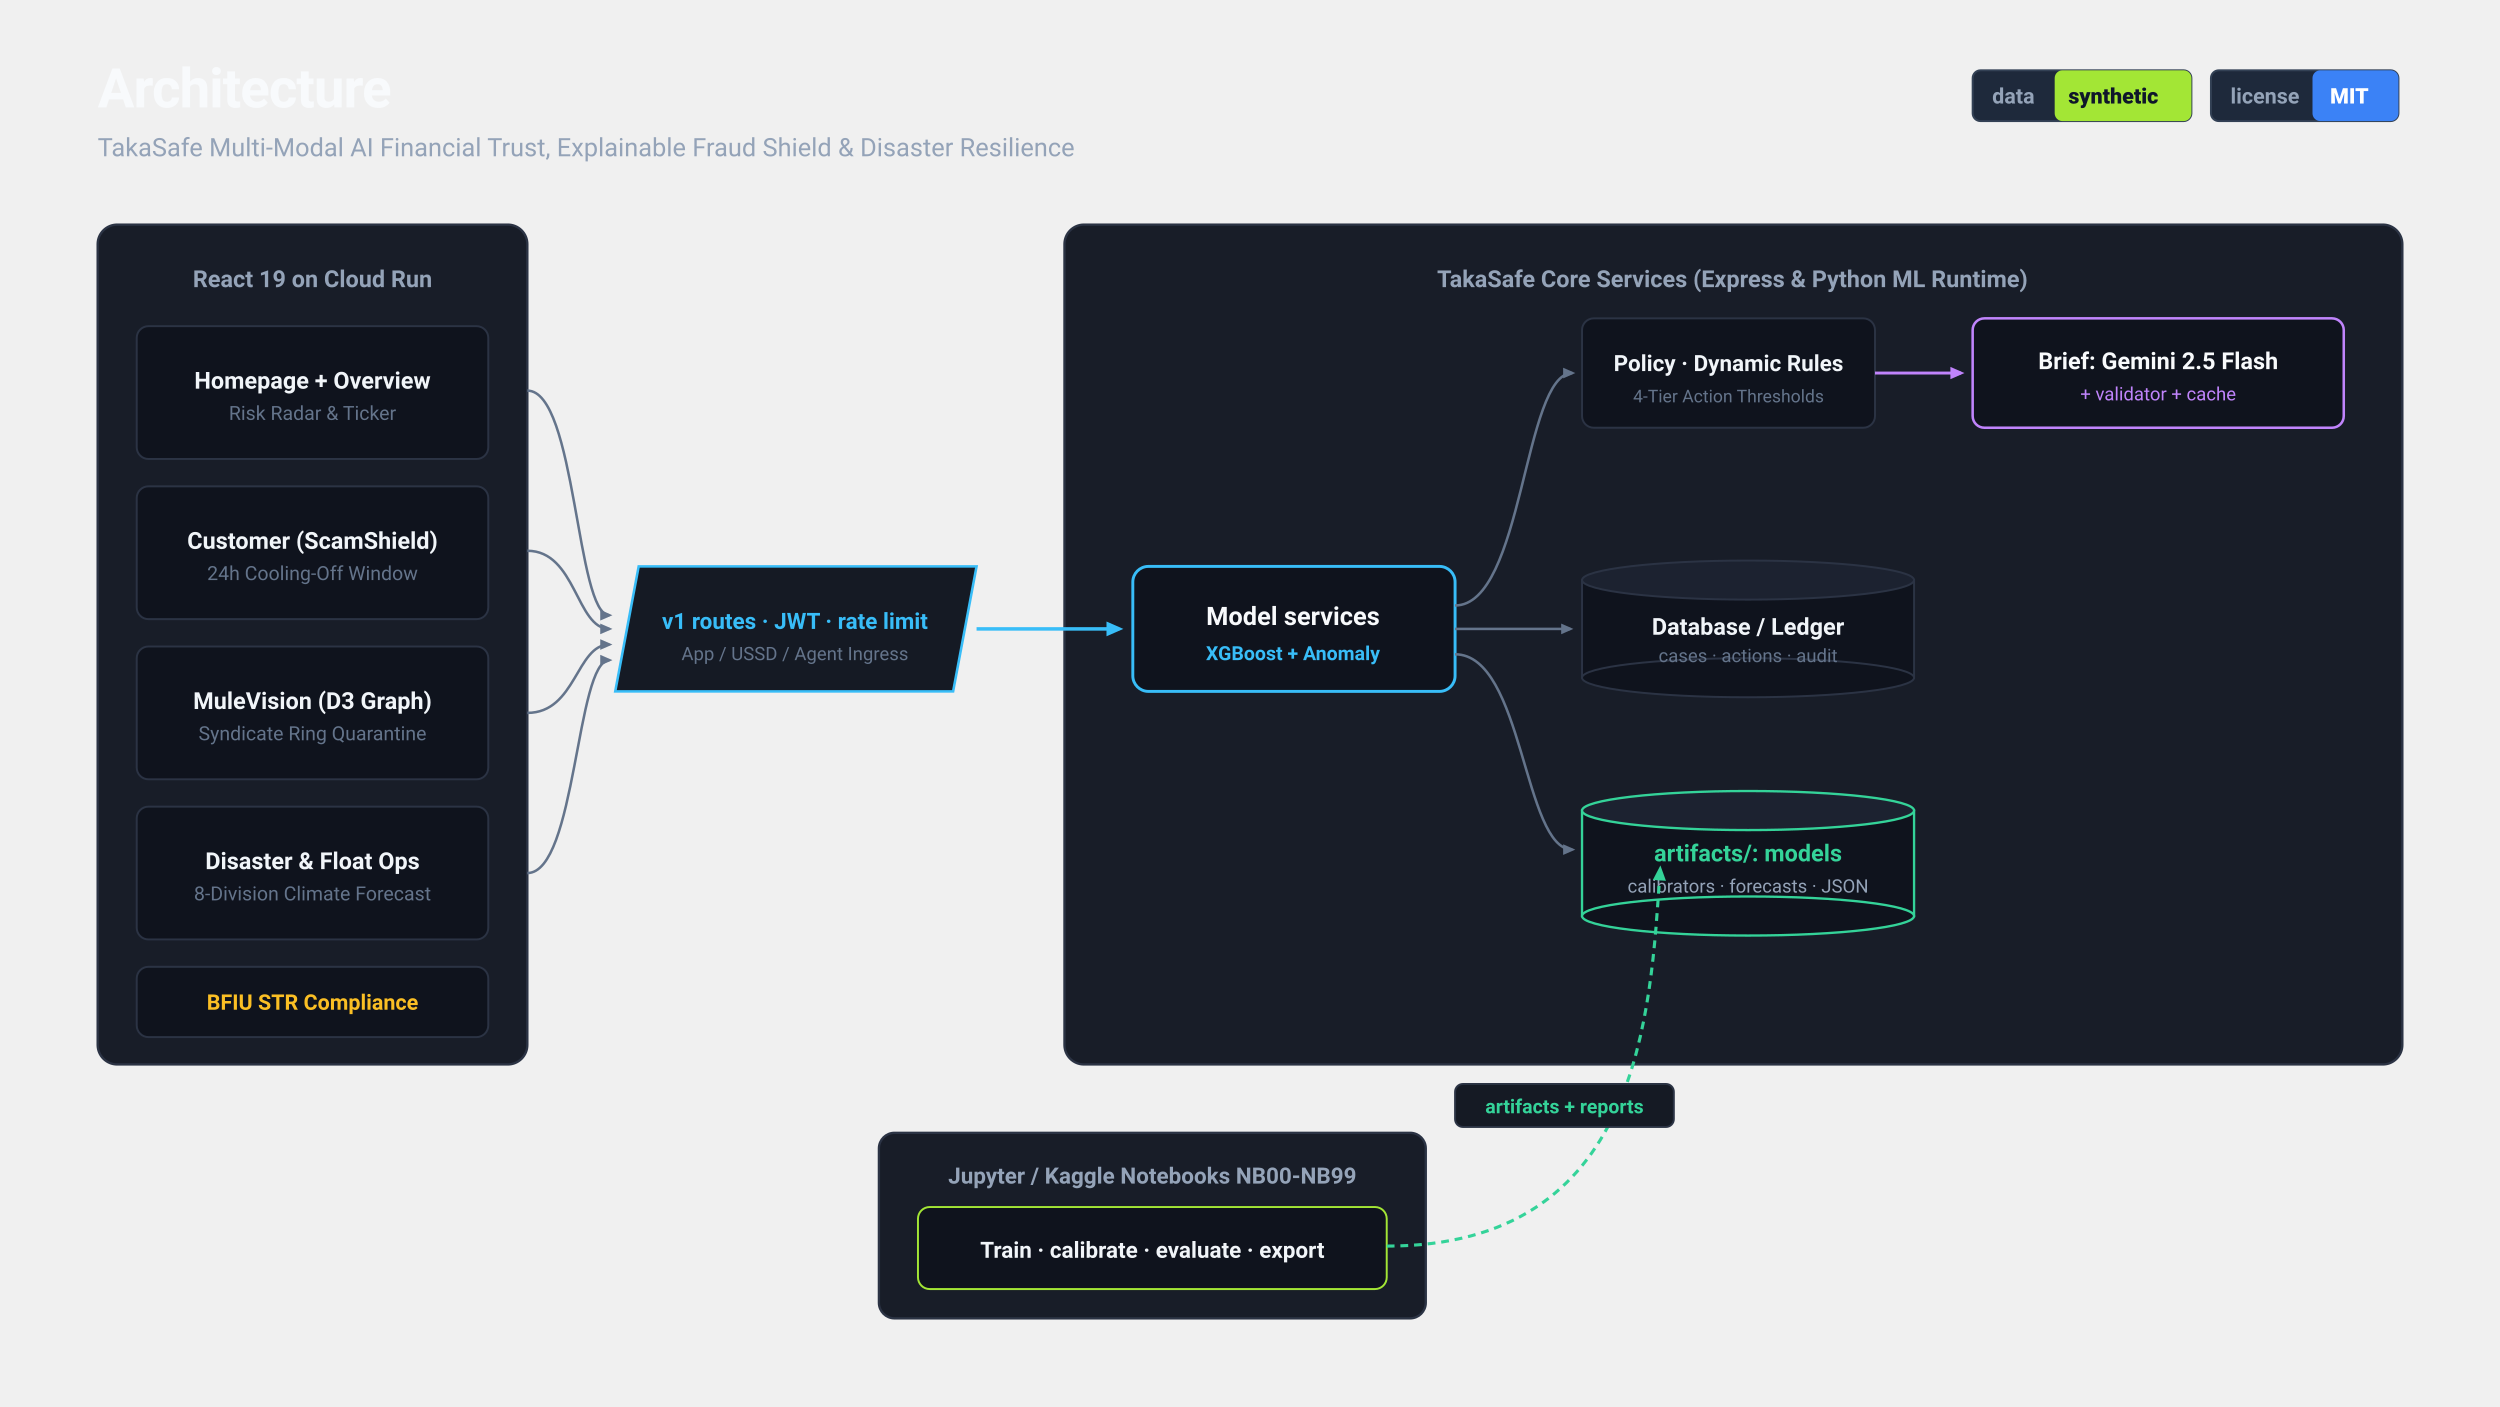
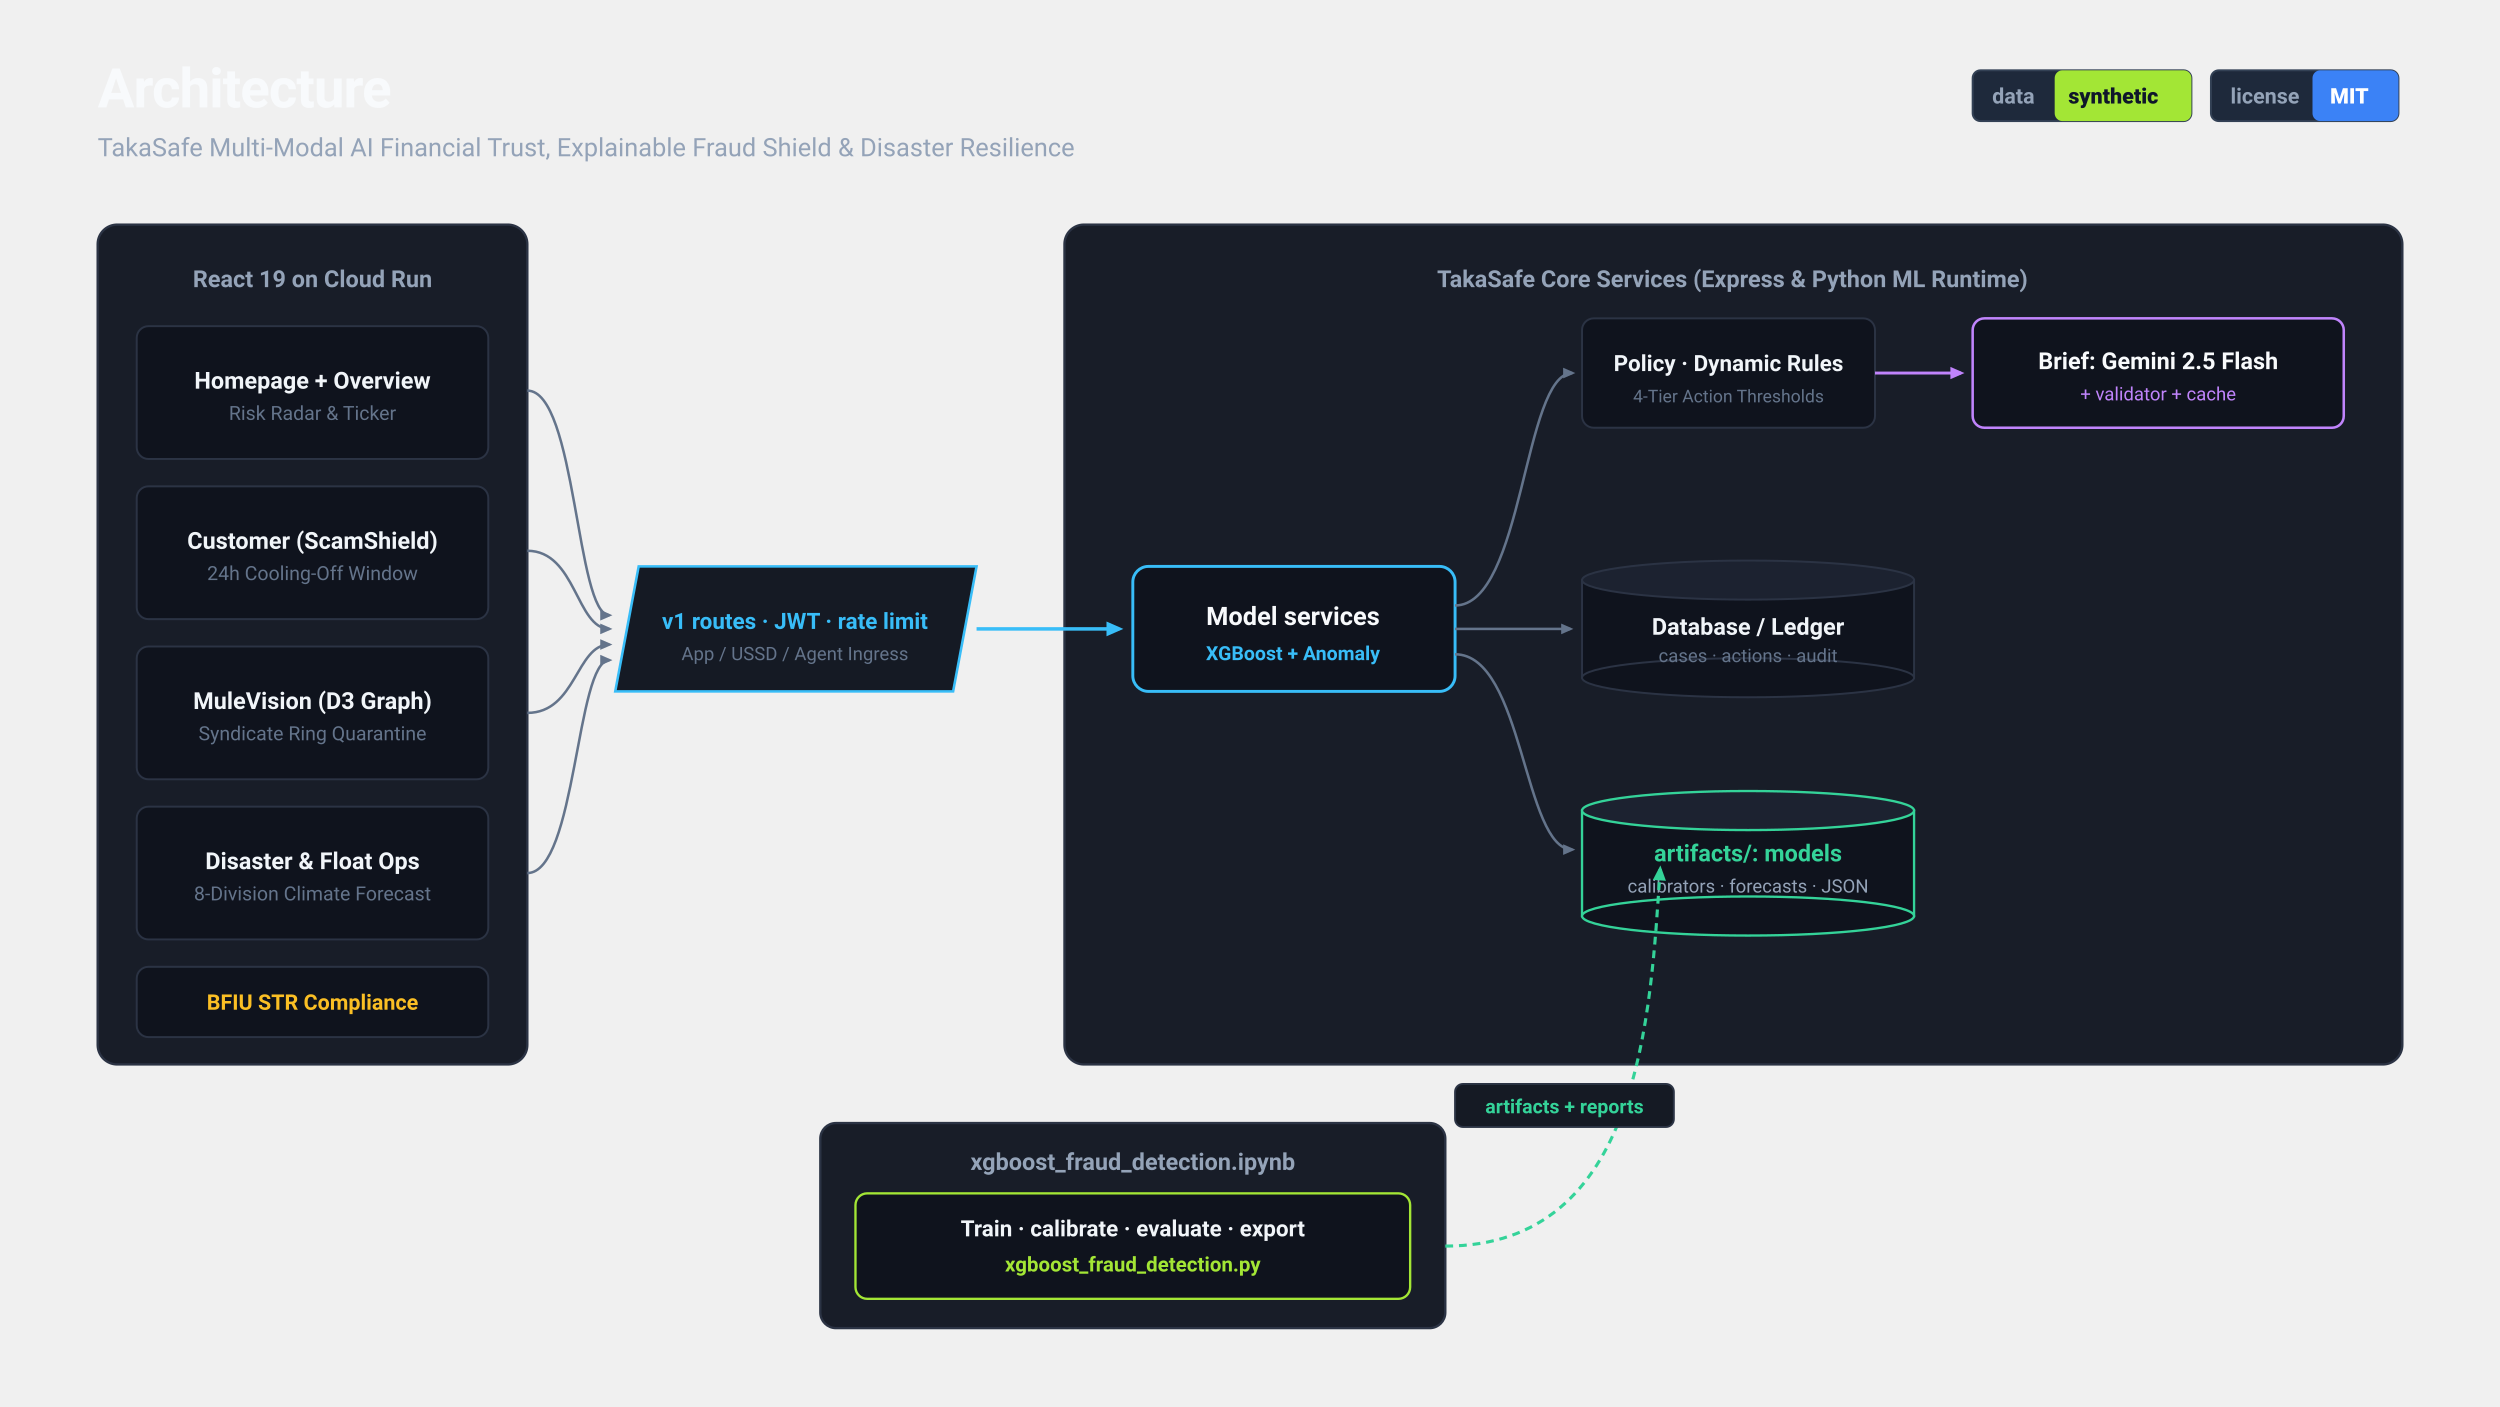
<svg xmlns="http://www.w3.org/2000/svg" viewBox="0 0 1280 720" width="100%" height="100%" style="background:#11141C; font-family:-apple-system, BlinkMacSystemFont, 'Segoe UI', Roboto, Helvetica, Arial, sans-serif;">
  <defs>
    <marker id="arr-gray" viewBox="0 0 10 10" refX="6" refY="5" markerWidth="6" markerHeight="6" orient="auto-start-reverse">
      <path d="M 0 1.5 L 8 5 L 0 8.5 z" fill="#64748B" />
    </marker>
    <marker id="arr-cyan" viewBox="0 0 10 10" refX="6" refY="5" markerWidth="6" markerHeight="6" orient="auto-start-reverse">
      <path d="M 0 1.5 L 8 5 L 0 8.5 z" fill="#38BDF8" />
    </marker>
    <marker id="arr-purple" viewBox="0 0 10 10" refX="6" refY="5" markerWidth="6" markerHeight="6" orient="auto-start-reverse">
      <path d="M 0 1.5 L 8 5 L 0 8.5 z" fill="#C084FC" />
    </marker>
    <marker id="arr-green" viewBox="0 0 10 10" refX="6" refY="5" markerWidth="6" markerHeight="6" orient="auto-start-reverse">
      <path d="M 0 1.5 L 8 5 L 0 8.5 z" fill="#34D399" />
    </marker>
  </defs>
  <text x="50" y="55" fill="#F8FAFC" font-size="28" font-weight="700" letter-spacing="-0.5">Architecture</text>
  <text x="50" y="80" fill="#94A3B8" font-size="13" font-weight="400">TakaSafe Multi-Modal AI Financial Trust, Explainable Fraud Shield &amp; Disaster Resilience</text>
  <g transform="translate(1010, 36)">
    <rect x="0" y="0" width="112" height="26" rx="4" fill="#1E293B" stroke="#334155" />
    <text x="10" y="17" fill="#94A3B8" font-size="11" font-weight="600">data</text>
    <rect x="42" y="0" width="70" height="26" rx="4" fill="#A3E635" />
    <text x="49" y="17" fill="#0F172A" font-size="11" font-weight="800">synthetic</text>
    <g transform="translate(122, 0)">
      <rect x="0" y="0" width="96" height="26" rx="4" fill="#1E293B" stroke="#334155" />
      <text x="10" y="17" fill="#94A3B8" font-size="11" font-weight="600">license</text>
      <rect x="52" y="0" width="44" height="26" rx="4" fill="#3B82F6" />
      <text x="61" y="17" fill="#FFFFFF" font-size="11" font-weight="800">MIT</text>
    </g>
  </g>
  <g transform="translate(50, 115)">
    <rect x="0" y="0" width="220" height="430" rx="10" fill="#181D28" stroke="#2B3344" stroke-width="1.2" />
    <text x="110" y="32" fill="#94A3B8" font-size="12" font-weight="600" text-anchor="middle">React 19 on Cloud Run</text>
    <g transform="translate(20, 52)">
      <rect x="0" y="0" width="180" height="68" rx="6" fill="#0F131D" stroke="#2B3344" stroke-width="1" />
      <text x="90" y="32" fill="#F1F5F9" font-size="12" font-weight="600" text-anchor="middle">Homepage + Overview</text>
      <text x="90" y="48" fill="#64748B" font-size="10" text-anchor="middle">Risk Radar &amp; Ticker</text>
    </g>
    <g transform="translate(20, 134)">
      <rect x="0" y="0" width="180" height="68" rx="6" fill="#0F131D" stroke="#2B3344" stroke-width="1" />
      <text x="90" y="32" fill="#F1F5F9" font-size="12" font-weight="600" text-anchor="middle">Customer (ScamShield)</text>
      <text x="90" y="48" fill="#64748B" font-size="10" text-anchor="middle">24h Cooling-Off Window</text>
    </g>
    <g transform="translate(20, 216)">
      <rect x="0" y="0" width="180" height="68" rx="6" fill="#0F131D" stroke="#2B3344" stroke-width="1" />
      <text x="90" y="32" fill="#F1F5F9" font-size="12" font-weight="600" text-anchor="middle">MuleVision (D3 Graph)</text>
      <text x="90" y="48" fill="#64748B" font-size="10" text-anchor="middle">Syndicate Ring Quarantine</text>
    </g>
    <g transform="translate(20, 298)">
      <rect x="0" y="0" width="180" height="68" rx="6" fill="#0F131D" stroke="#2B3344" stroke-width="1" />
      <text x="90" y="32" fill="#F1F5F9" font-size="12" font-weight="600" text-anchor="middle">Disaster &amp; Float Ops</text>
      <text x="90" y="48" fill="#64748B" font-size="10" text-anchor="middle">8-Division Climate Forecast</text>
    </g>
    <g transform="translate(20, 380)">
      <rect x="0" y="0" width="180" height="36" rx="6" fill="#0F131D" stroke="#2B3344" stroke-width="1" />
      <text x="90" y="22" fill="#FBBF24" font-size="11" font-weight="600" text-anchor="middle">BFIU STR Compliance</text>
    </g>
  </g>
  <g transform="translate(315, 290)">
    <polygon points="12,0 185,0 173,64 0,64" fill="#151A24" stroke="#38BDF8" stroke-width="1.3" />
    <text x="92" y="32" fill="#38BDF8" font-size="11.5" font-weight="700" text-anchor="middle">v1 routes · JWT · rate limit</text>
    <text x="92" y="48" fill="#64748B" font-size="9.5" text-anchor="middle">App / USSD / Agent Ingress</text>
  </g>
  <g transform="translate(545, 115)">
    <rect x="0" y="0" width="685" height="430" rx="10" fill="#181D28" stroke="#2B3344" stroke-width="1.2" />
    <text x="342" y="32" fill="#94A3B8" font-size="12" font-weight="600" text-anchor="middle">TakaSafe Core Services (Express &amp; Python ML Runtime)</text>
    <g transform="translate(35, 175)">
      <rect x="0" y="0" width="165" height="64" rx="8" fill="#0F131D" stroke="#38BDF8" stroke-width="1.5" />
      <text x="82" y="30" fill="#F8FAFC" font-size="13" font-weight="700" text-anchor="middle">Model services</text>
      <text x="82" y="48" fill="#38BDF8" font-size="10" font-weight="600" text-anchor="middle">XGBoost + Anomaly</text>
    </g>
    <g transform="translate(265, 48)">
      <rect x="0" y="0" width="150" height="56" rx="6" fill="#0F131D" stroke="#2B3344" stroke-width="1" />
      <text x="75" y="27" fill="#F1F5F9" font-size="11.5" font-weight="600" text-anchor="middle">Policy · Dynamic Rules</text>
      <text x="75" y="43" fill="#64748B" font-size="9" text-anchor="middle">4-Tier Action Thresholds</text>
    </g>
    <g transform="translate(465, 48)">
      <rect x="0" y="0" width="190" height="56" rx="6" fill="#0F131D" stroke="#C084FC" stroke-width="1.3" />
      <text x="95" y="26" fill="#F8FAFC" font-size="12" font-weight="700" text-anchor="middle">Brief: Gemini 2.5 Flash</text>
      <text x="95" y="42" fill="#C084FC" font-size="9.5" text-anchor="middle">+ validator + cache</text>
    </g>
    <g transform="translate(265, 172)">
      <rect x="0" y="10" width="170" height="50" fill="#0F131D" stroke="#2B3344" stroke-width="1" />
      <ellipse cx="85" cy="10" rx="85" ry="10" fill="#1C2230" stroke="#2B3344" stroke-width="1" />
      <ellipse cx="85" cy="60" rx="85" ry="10" fill="#0F131D" stroke="#2B3344" stroke-width="1" />
      <text x="85" y="38" fill="#F1F5F9" font-size="12" font-weight="600" text-anchor="middle">Database / Ledger</text>
      <text x="85" y="52" fill="#64748B" font-size="9.5" text-anchor="middle">cases · actions · audit</text>
    </g>
    <g transform="translate(265, 290)">
      <rect x="0" y="10" width="170" height="54" fill="#0F131D" stroke="#34D399" stroke-width="1.2" />
      <ellipse cx="85" cy="10" rx="85" ry="10" fill="#1C2230" stroke="#34D399" stroke-width="1.2" />
      <ellipse cx="85" cy="64" rx="85" ry="10" fill="#0F131D" stroke="#34D399" stroke-width="1.2" />
      <text x="85" y="36" fill="#34D399" font-size="12" font-weight="700" text-anchor="middle">artifacts/: models</text>
      <text x="85" y="52" fill="#94A3B8" font-size="9.5" text-anchor="middle">calibrators · forecasts · JSON</text>
    </g>
    <path d="M 200 195 C 235 195, 235 76, 260 76" fill="none" stroke="#64748B" stroke-width="1.3" marker-end="url(#arr-gray)" />
    <line x1="415" y1="76" x2="459" y2="76" stroke="#C084FC" stroke-width="1.5" marker-end="url(#arr-purple)" />
    <line x1="200" y1="207" x2="259" y2="207" stroke="#64748B" stroke-width="1.3" marker-end="url(#arr-gray)" />
    <path d="M 200 220 C 235 220, 235 320, 260 320" fill="none" stroke="#64748B" stroke-width="1.3" marker-end="url(#arr-gray)" />
  </g>
-   <g transform="translate(450, 580)">
-     <rect x="0" y="0" width="280" height="95" rx="8" fill="#181D28" stroke="#2B3344" stroke-width="1.2" />
-     <text x="140" y="26" fill="#94A3B8" font-size="11.5" font-weight="600" text-anchor="middle">Jupyter / Kaggle Notebooks NB00-NB99</text>
-     <g transform="translate(20, 38)">
-       <rect x="0" y="0" width="240" height="42" rx="6" fill="#0F131D" stroke="#A3E635" stroke-width="1" />
-       <text x="120" y="26" fill="#F1F5F9" font-size="11.5" font-weight="600" text-anchor="middle">Train · calibrate · evaluate · export</text>
+   <g transform="translate(420, 575)">
+     <rect x="0" y="0" width="320" height="105" rx="8" fill="#181D28" stroke="#2B3344" stroke-width="1.2" />
+     <text x="160" y="24" fill="#94A3B8" font-size="12" font-weight="600" text-anchor="middle">xgboost_fraud_detection.ipynb</text>
+     <g transform="translate(18, 36)">
+       <rect x="0" y="0" width="284" height="54" rx="6" fill="#0F131D" stroke="#A3E635" stroke-width="1.2" />
+       <text x="142" y="22" fill="#F1F5F9" font-size="11.5" font-weight="700" text-anchor="middle">Train · calibrate · evaluate · export</text>
+       <text x="142" y="40" fill="#A3E635" font-size="10.5" font-weight="600" text-anchor="middle">xgboost_fraud_detection.py</text>
    </g>
  </g>
  <path d="M 270 200 C 295 200, 295 315, 312 315" fill="none" stroke="#64748B" stroke-width="1.3" marker-end="url(#arr-gray)" />
  <path d="M 270 282 C 295 282, 295 322, 312 322" fill="none" stroke="#64748B" stroke-width="1.3" marker-end="url(#arr-gray)" />
  <path d="M 270 365 C 295 365, 295 330, 312 330" fill="none" stroke="#64748B" stroke-width="1.3" marker-end="url(#arr-gray)" />
  <path d="M 270 447 C 295 447, 295 338, 312 338" fill="none" stroke="#64748B" stroke-width="1.3" marker-end="url(#arr-gray)" />
  <line x1="500" y1="322" x2="573" y2="322" stroke="#38BDF8" stroke-width="1.8" marker-end="url(#arr-cyan)" />
-   <path d="M 710 638 C 840 638, 845 520, 850 445" fill="none" stroke="#34D399" stroke-width="1.6" stroke-dasharray="4 3" marker-end="url(#arr-green)" />
+   <path d="M 740 638 C 840 638, 845 520, 850 445" fill="none" stroke="#34D399" stroke-width="1.6" stroke-dasharray="4 3" marker-end="url(#arr-green)" />
  <rect x="745" y="555" width="112" height="22" rx="4" fill="#151A24" stroke="#2B3344" />
  <text x="801" y="570" fill="#34D399" font-size="10" font-weight="700" text-anchor="middle">artifacts + reports</text>
</svg>
